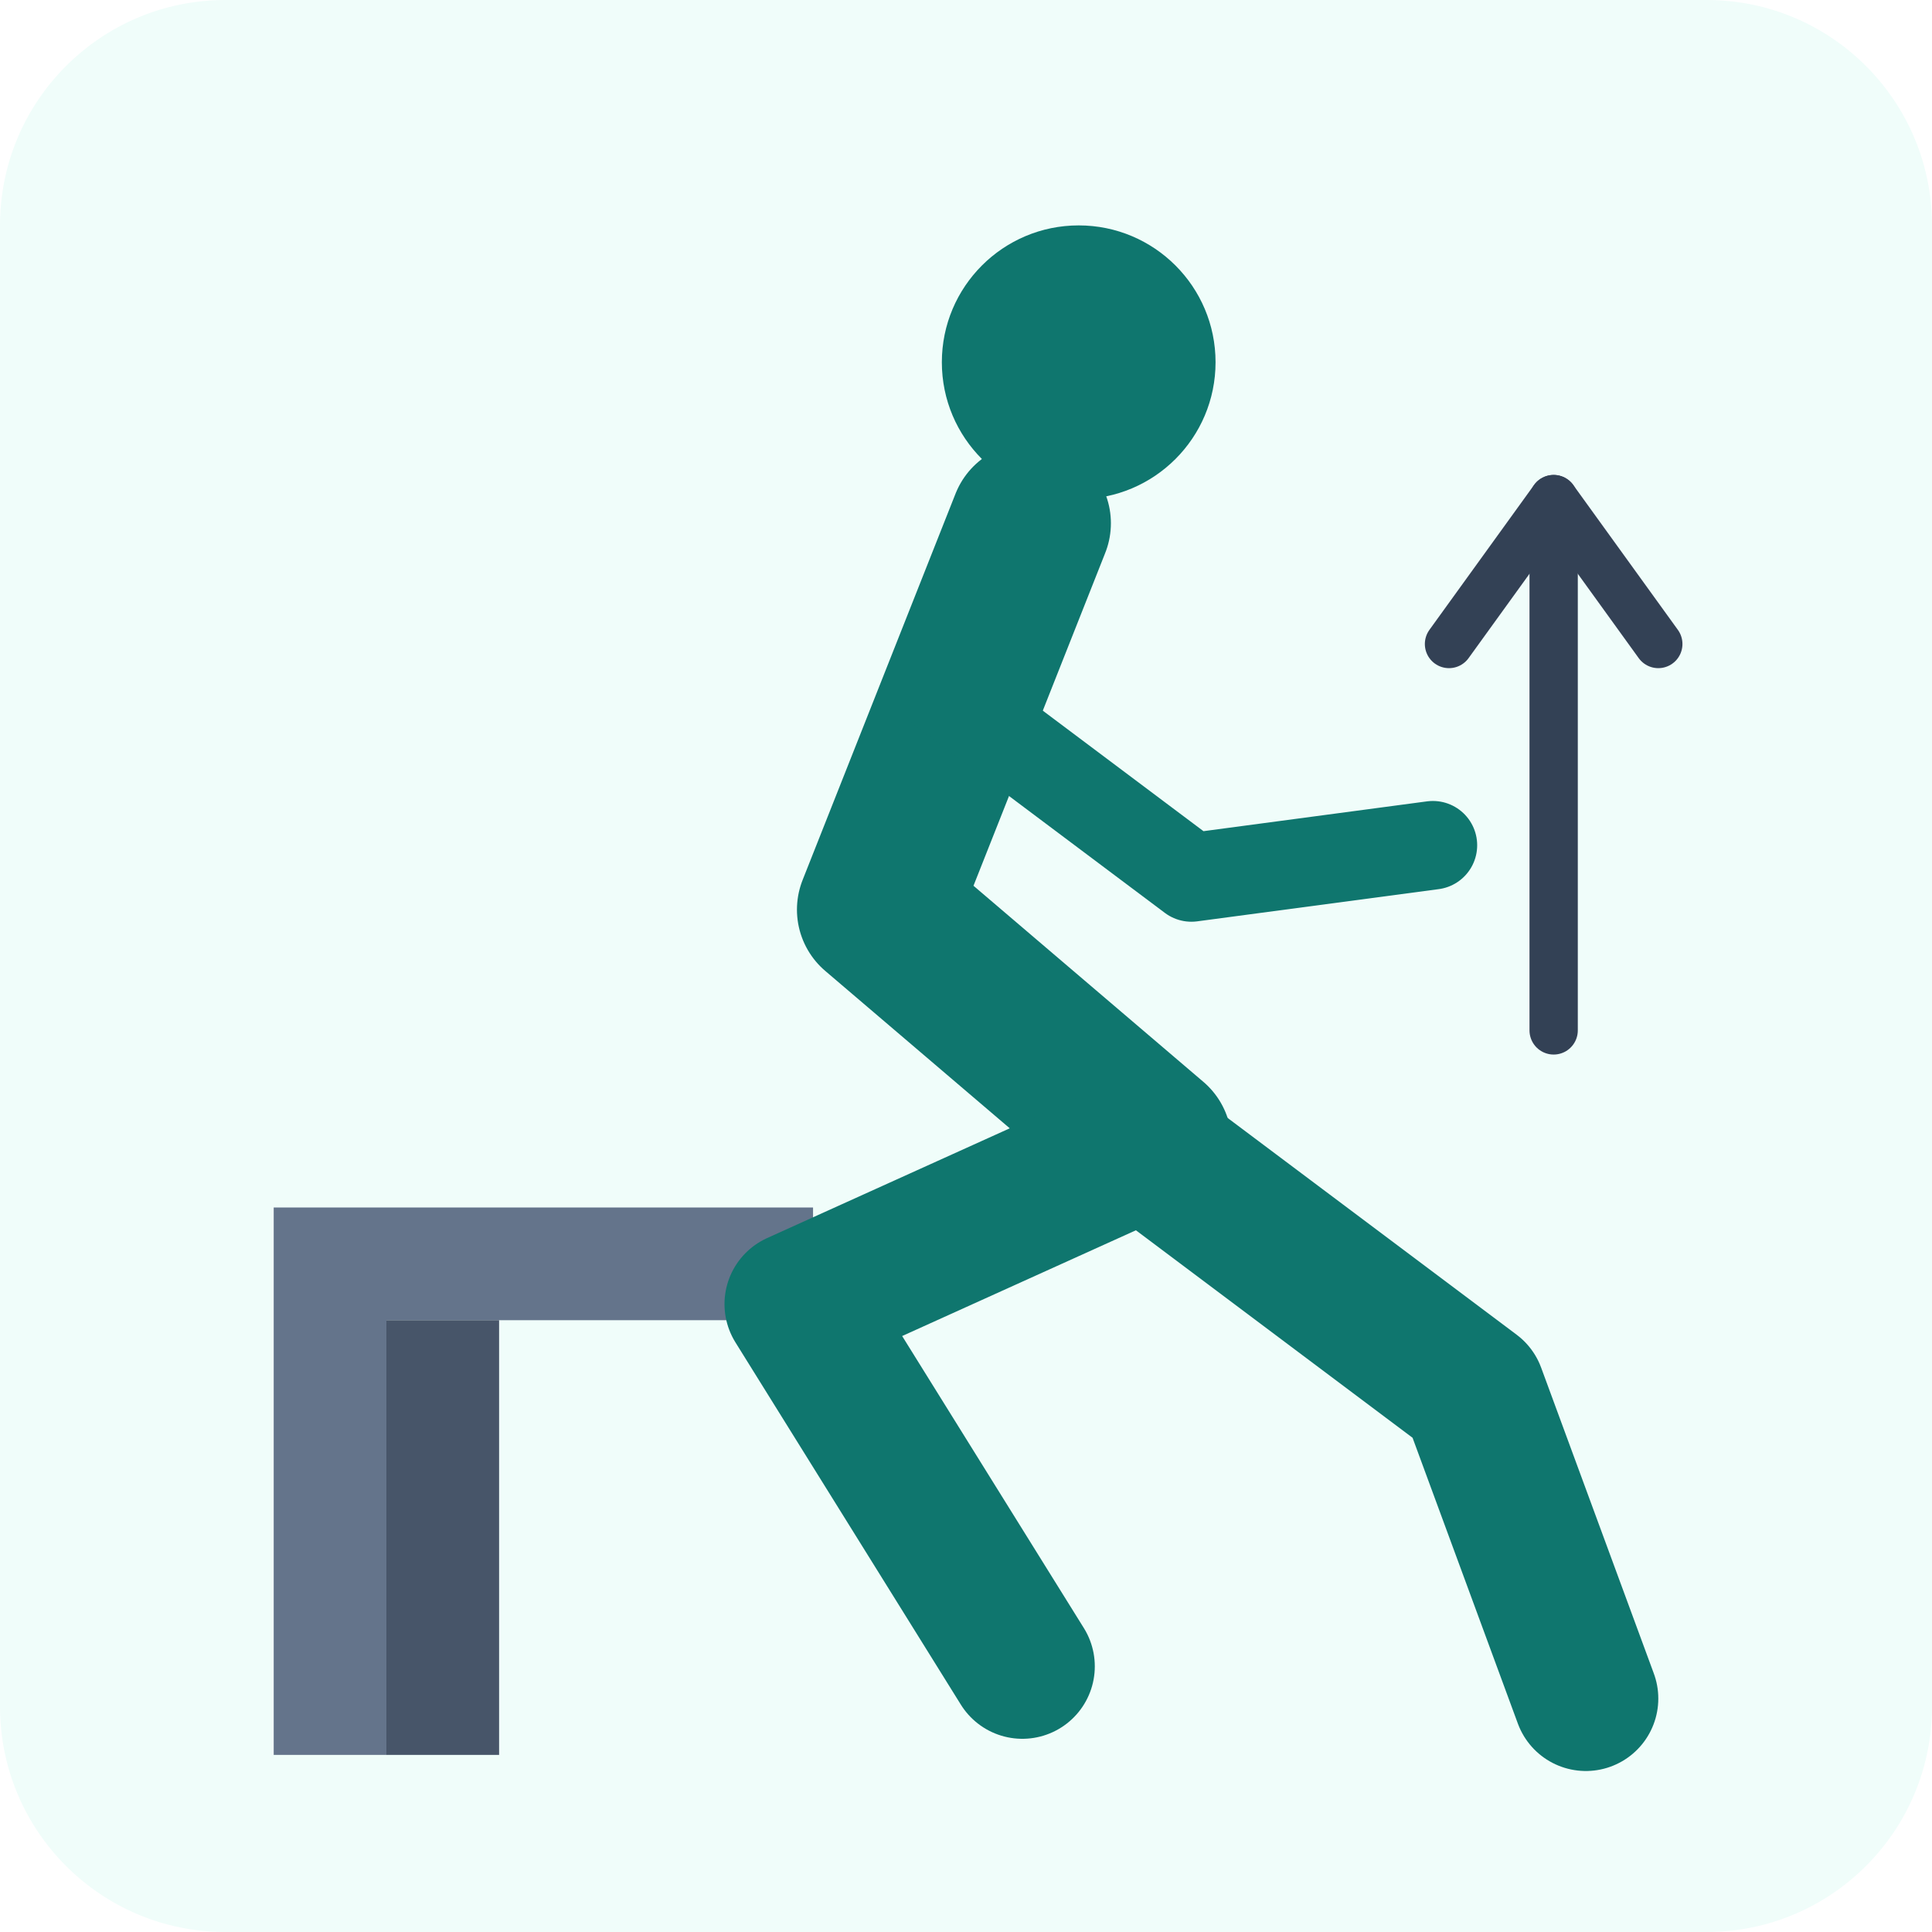
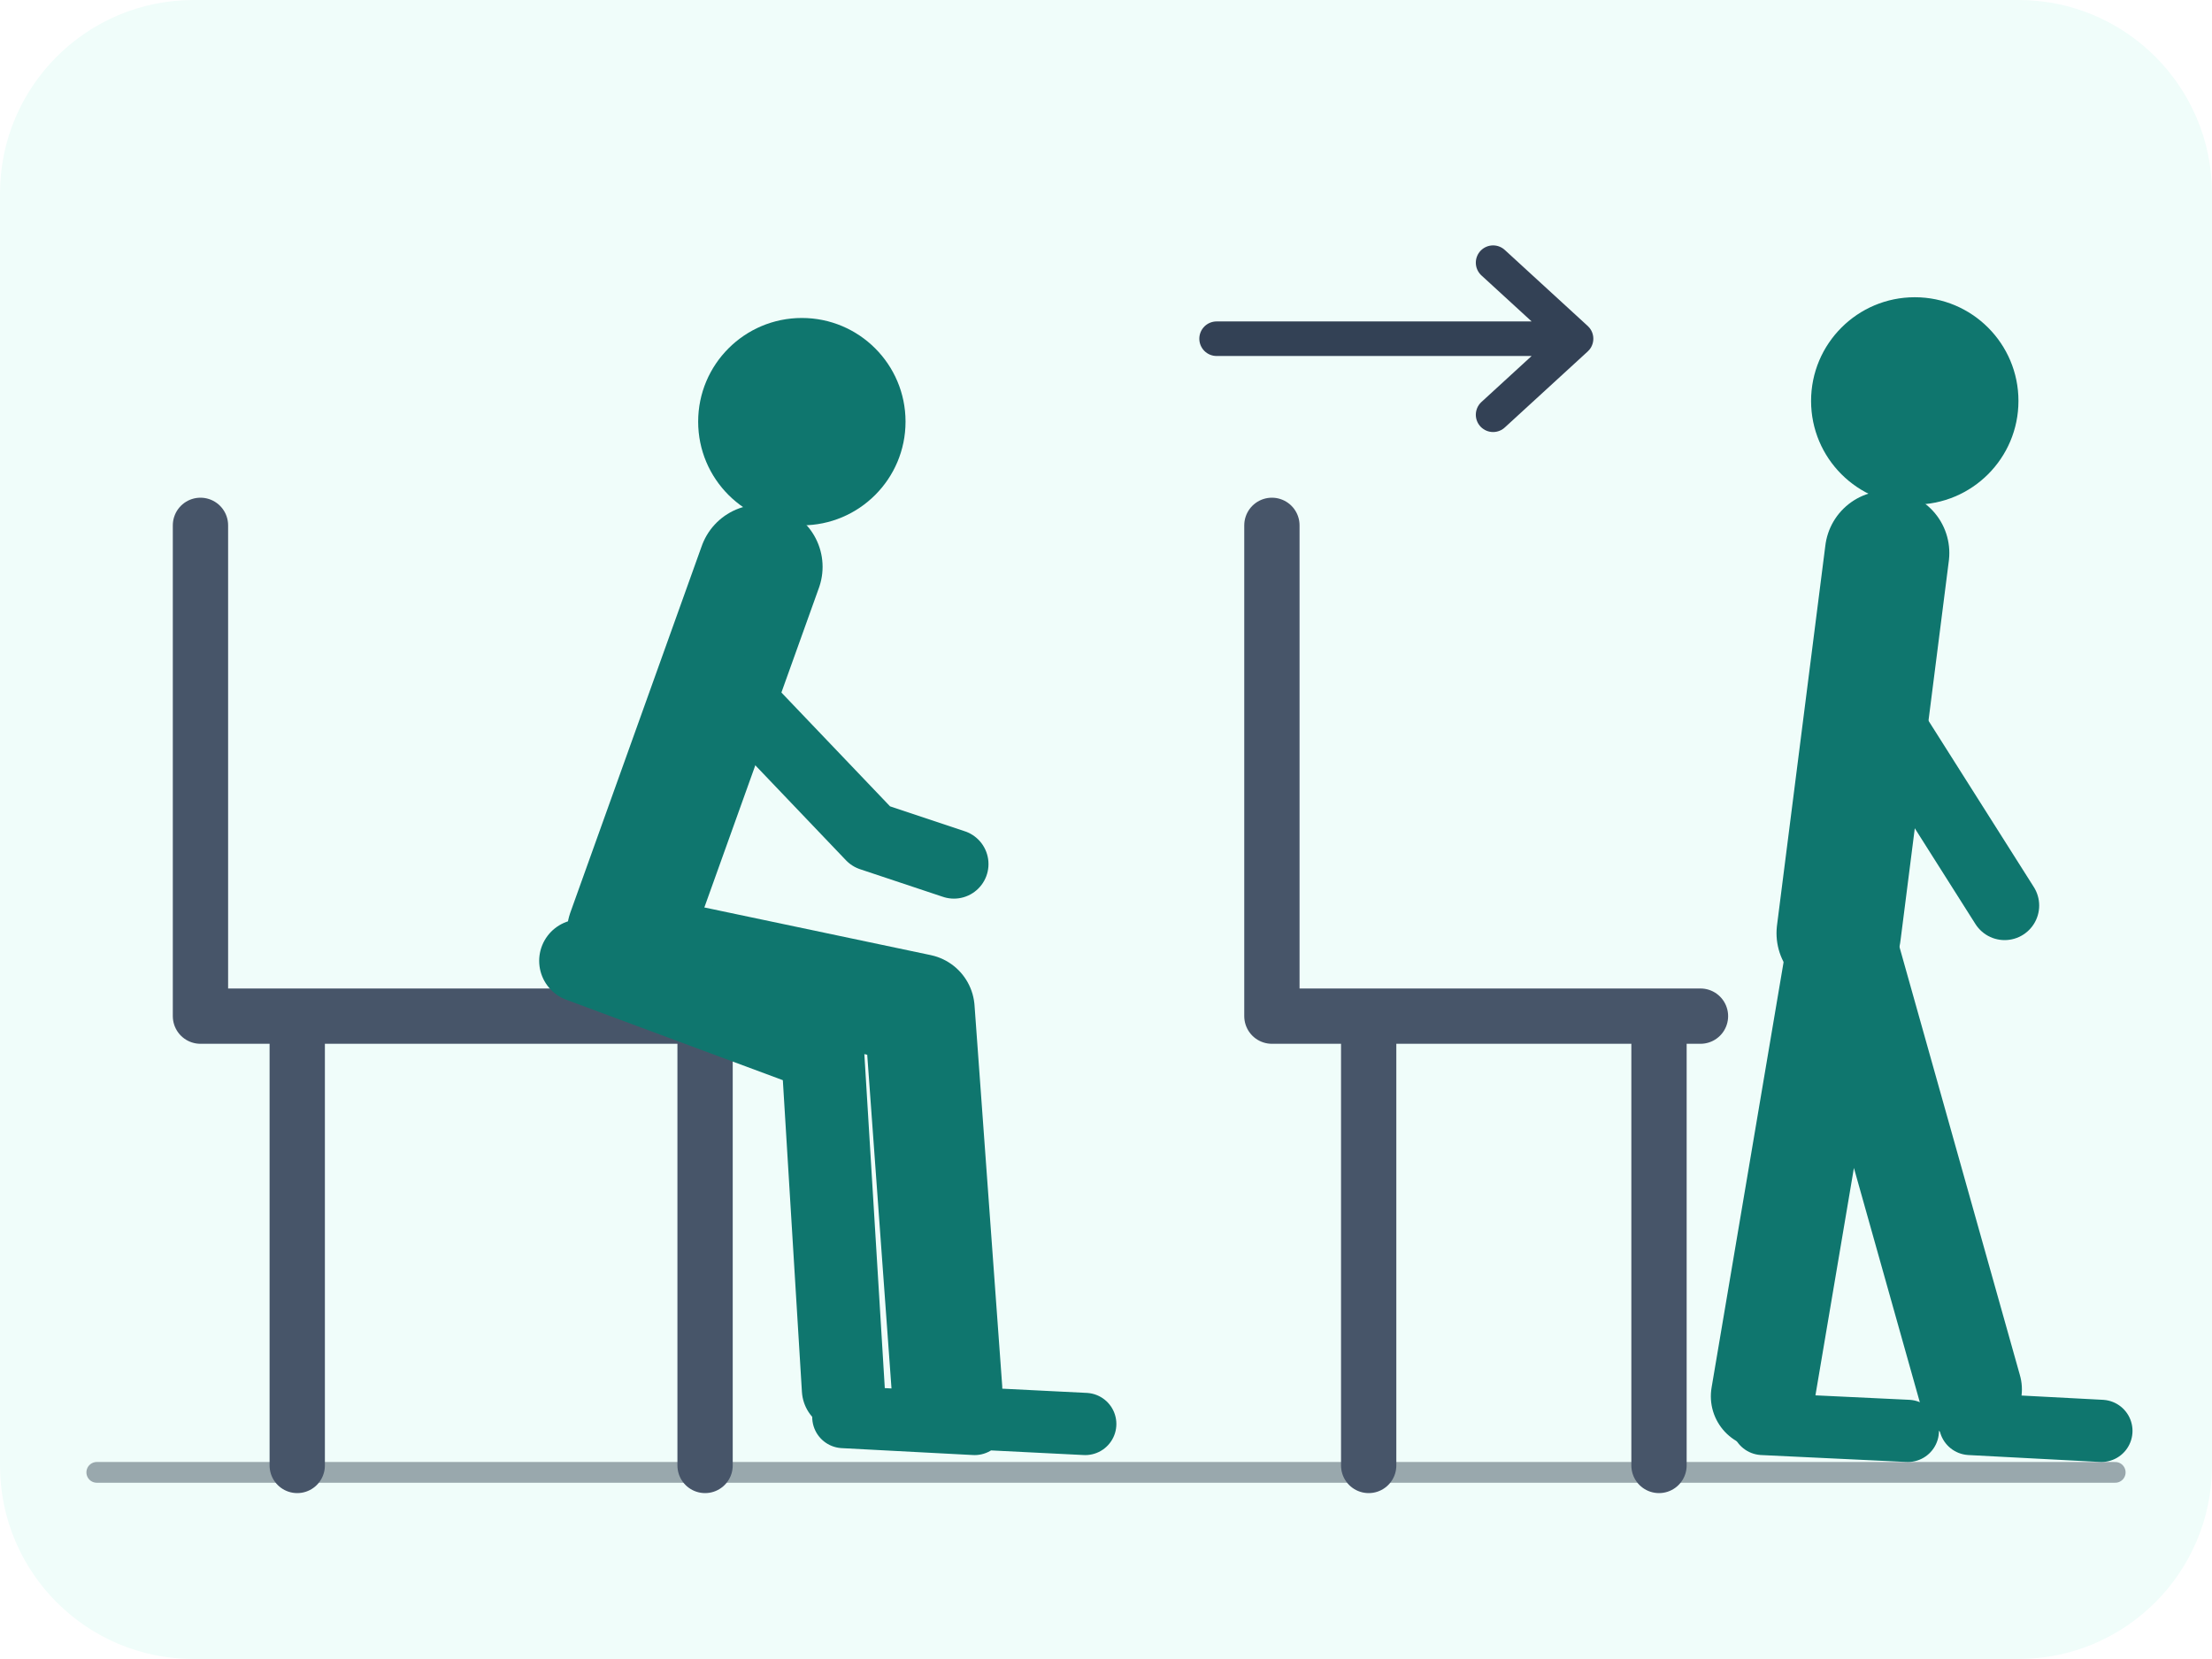
- <svg xmlns="http://www.w3.org/2000/svg" viewBox="0 0 240 240" role="img" aria-labelledby="title desc">
-   <rect width="240" height="240" rx="28" fill="#f0fdfa" />
-   <path d="M32 150h69v14H48v54H34v-68Z" fill="#64748b" />
-   <path d="M48 164h14v54H48z" fill="#475569" />
-   <circle cx="134" cy="45" r="17" fill="#0f766e" />
+ <svg xmlns="http://www.w3.org/2000/svg" viewBox="0 0 320 240" role="img" aria-labelledby="title desc">
+   <rect width="320" height="240" rx="28" fill="#f0fdfa" />
+   <path d="M14 213h292" fill="none" stroke="#99a8ad" stroke-width="3" stroke-linecap="round" />
+   <g fill="none" stroke="#475569" stroke-width="8" stroke-linecap="round" stroke-linejoin="round">
+     <path d="M29 76v71h79M43 148v64M102 148v64" />
+     <path d="M184 76v71h62M198 148v64M240 148v64" />
+   </g>
+   <circle cx="116" cy="61" r="15" fill="#0f766e" />
  <g fill="none" stroke="#0f766e" stroke-linecap="round" stroke-linejoin="round">
-     <path d="m128 65-19 48 34 29" stroke-width="20" />
-     <path d="m116 85 32 24 30-4" stroke-width="11" />
-     <path d="m141 143-42 19 28 45" stroke-width="18" />
-     <path d="m143 143 40 30 14 38" stroke-width="18" />
+     <path d="M110 82 91 135" stroke-width="18" />
+     <path d="m105 99 21 22 12 4" stroke-width="10" />
+     <path d="m95 138 38 8 4 55" stroke-width="16" />
+     <path d="m84 139 35 13 3 49" stroke-width="12" />
+     <path d="m137 205 20 1m-35-1 19 1" stroke-width="9" />
  </g>
-   <path d="M193 62v66" stroke="#334155" stroke-width="6" stroke-linecap="round" />
-   <path d="m180 80 13-18 13 18" fill="none" stroke="#334155" stroke-width="6" stroke-linecap="round" stroke-linejoin="round" />
+   <path d="m216 38 12 11-12 11m11-11h-51" fill="none" stroke="#334155" stroke-width="5" stroke-linecap="round" stroke-linejoin="round" />
+   <circle cx="277" cy="58" r="15" fill="#0f766e" />
+   <g fill="none" stroke="#0f766e" stroke-linecap="round" stroke-linejoin="round">
+     <path d="m273 80-7 55" stroke-width="18" />
+     <path d="m271 101 19 30" stroke-width="10" />
+     <path d="m266 137-11 65m12-65 18 64" stroke-width="15" />
+     <path d="m255 206 21 1m9-1 19 1" stroke-width="9" />
+   </g>
</svg>
